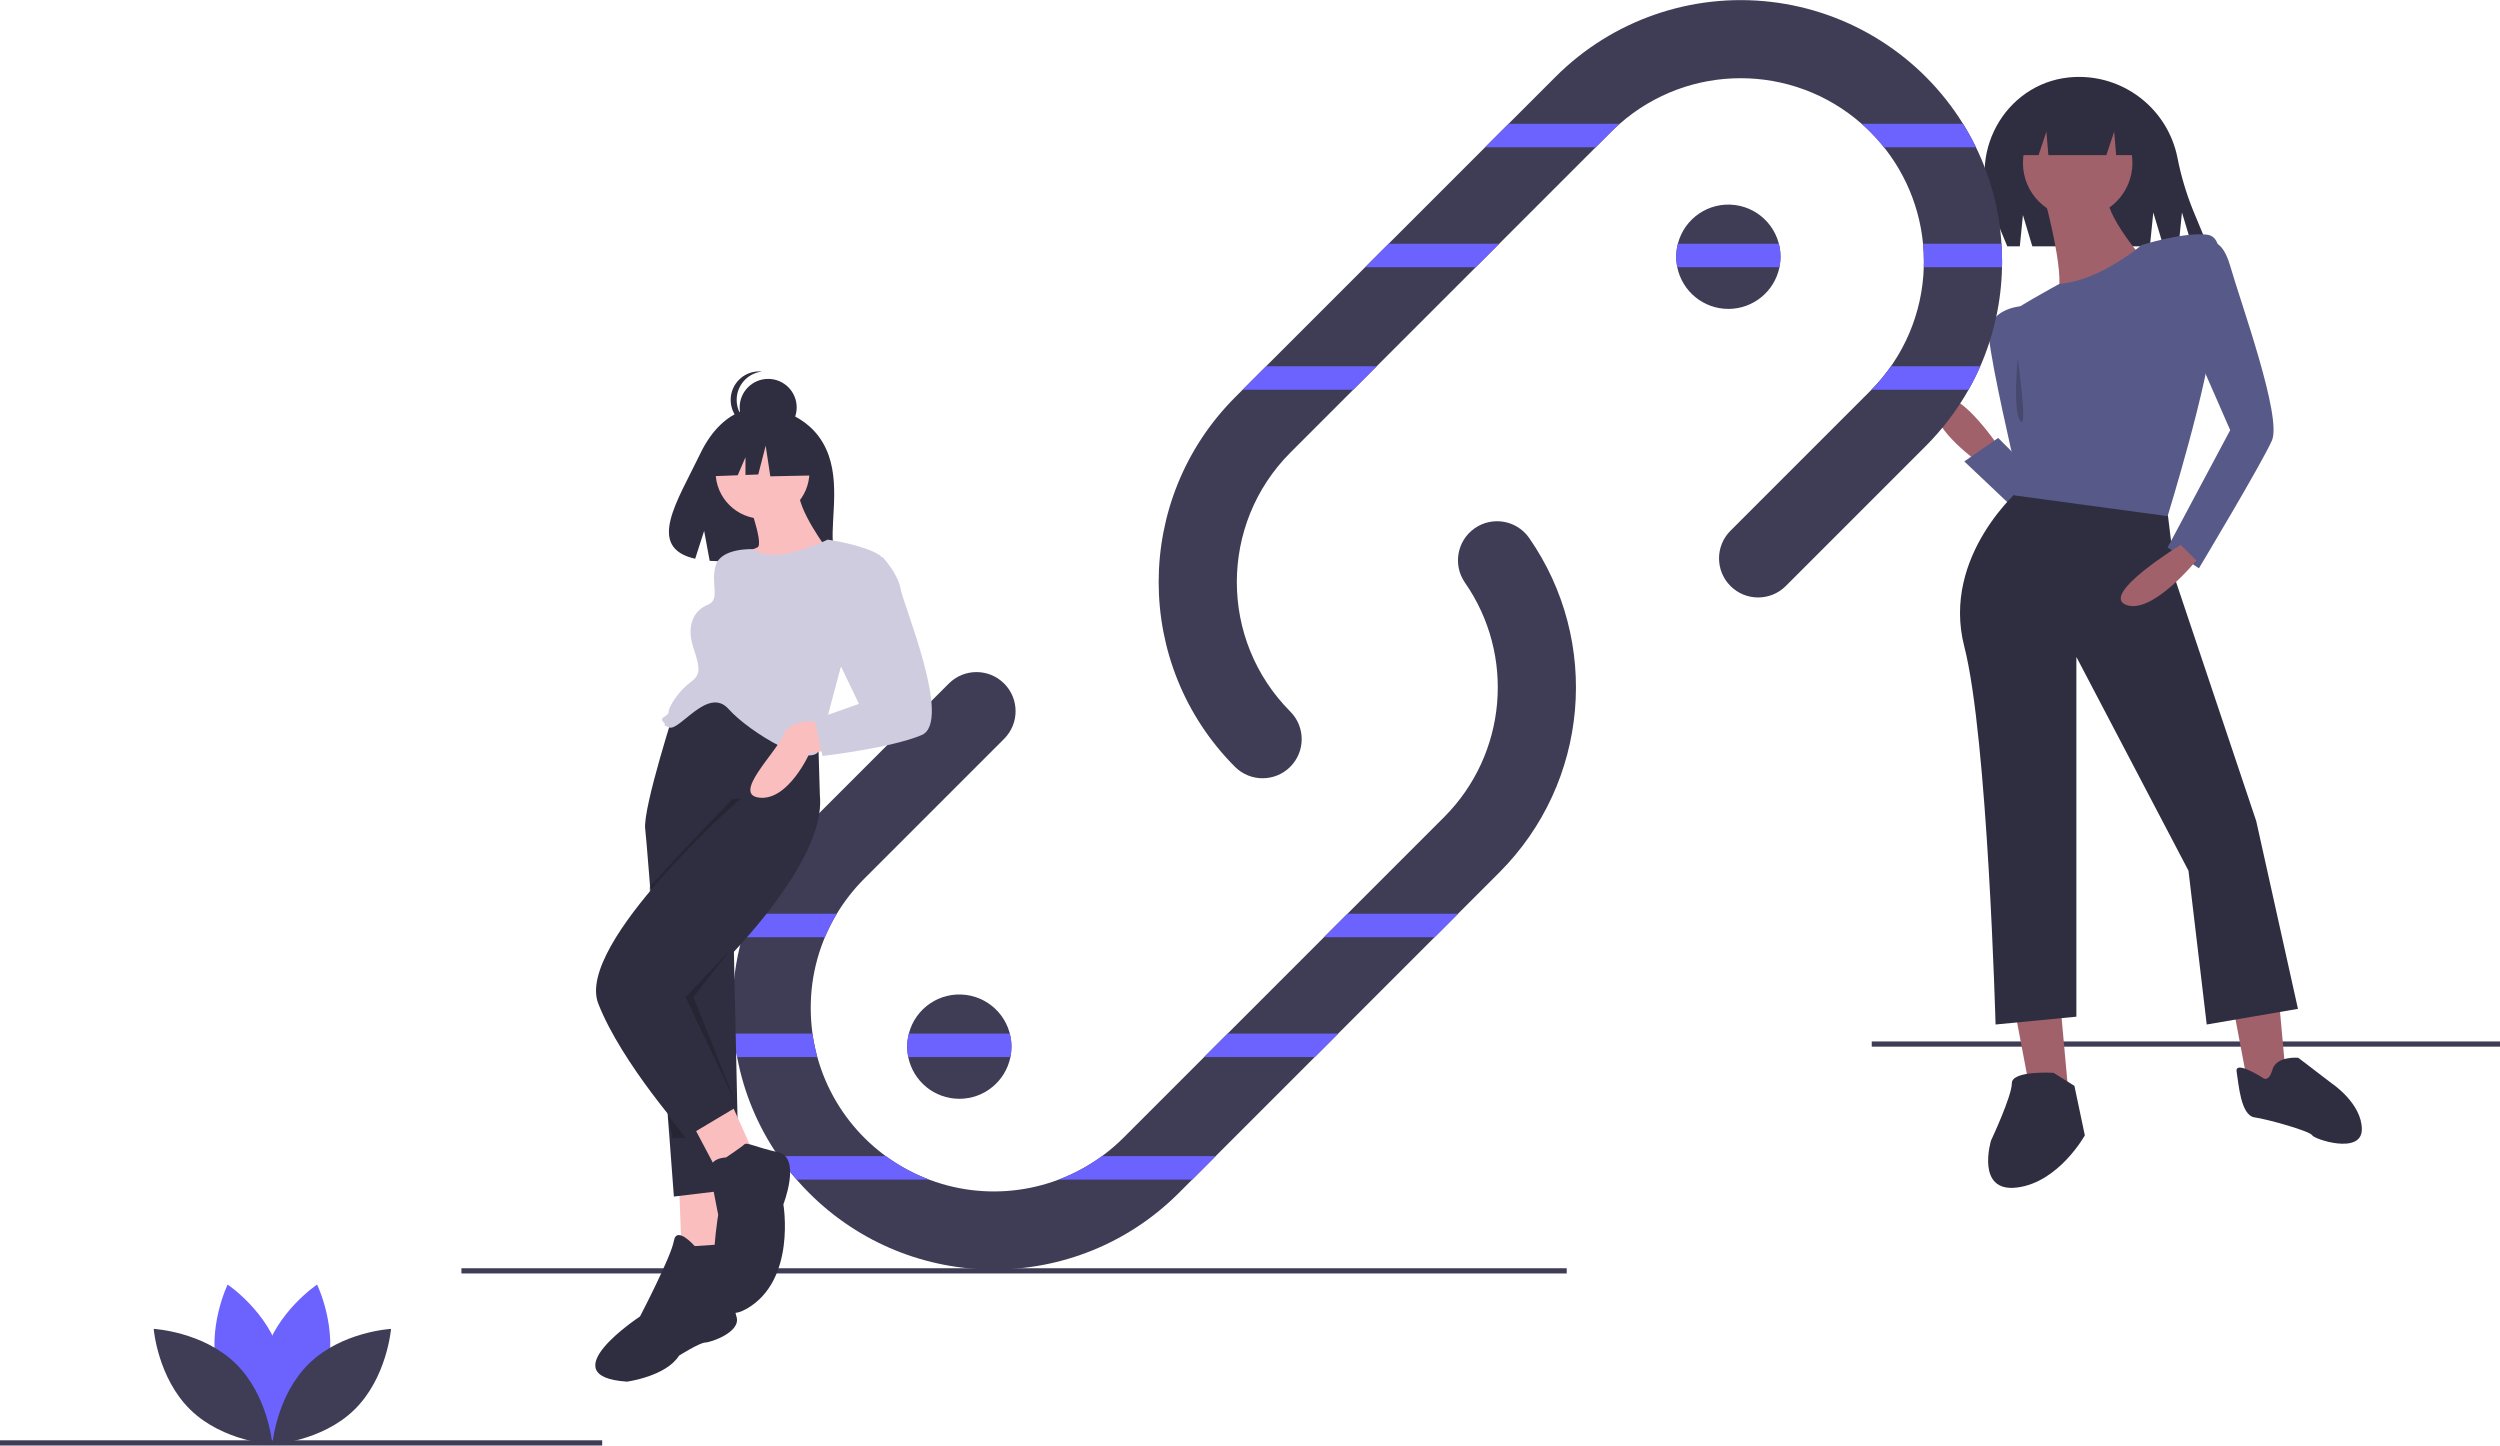
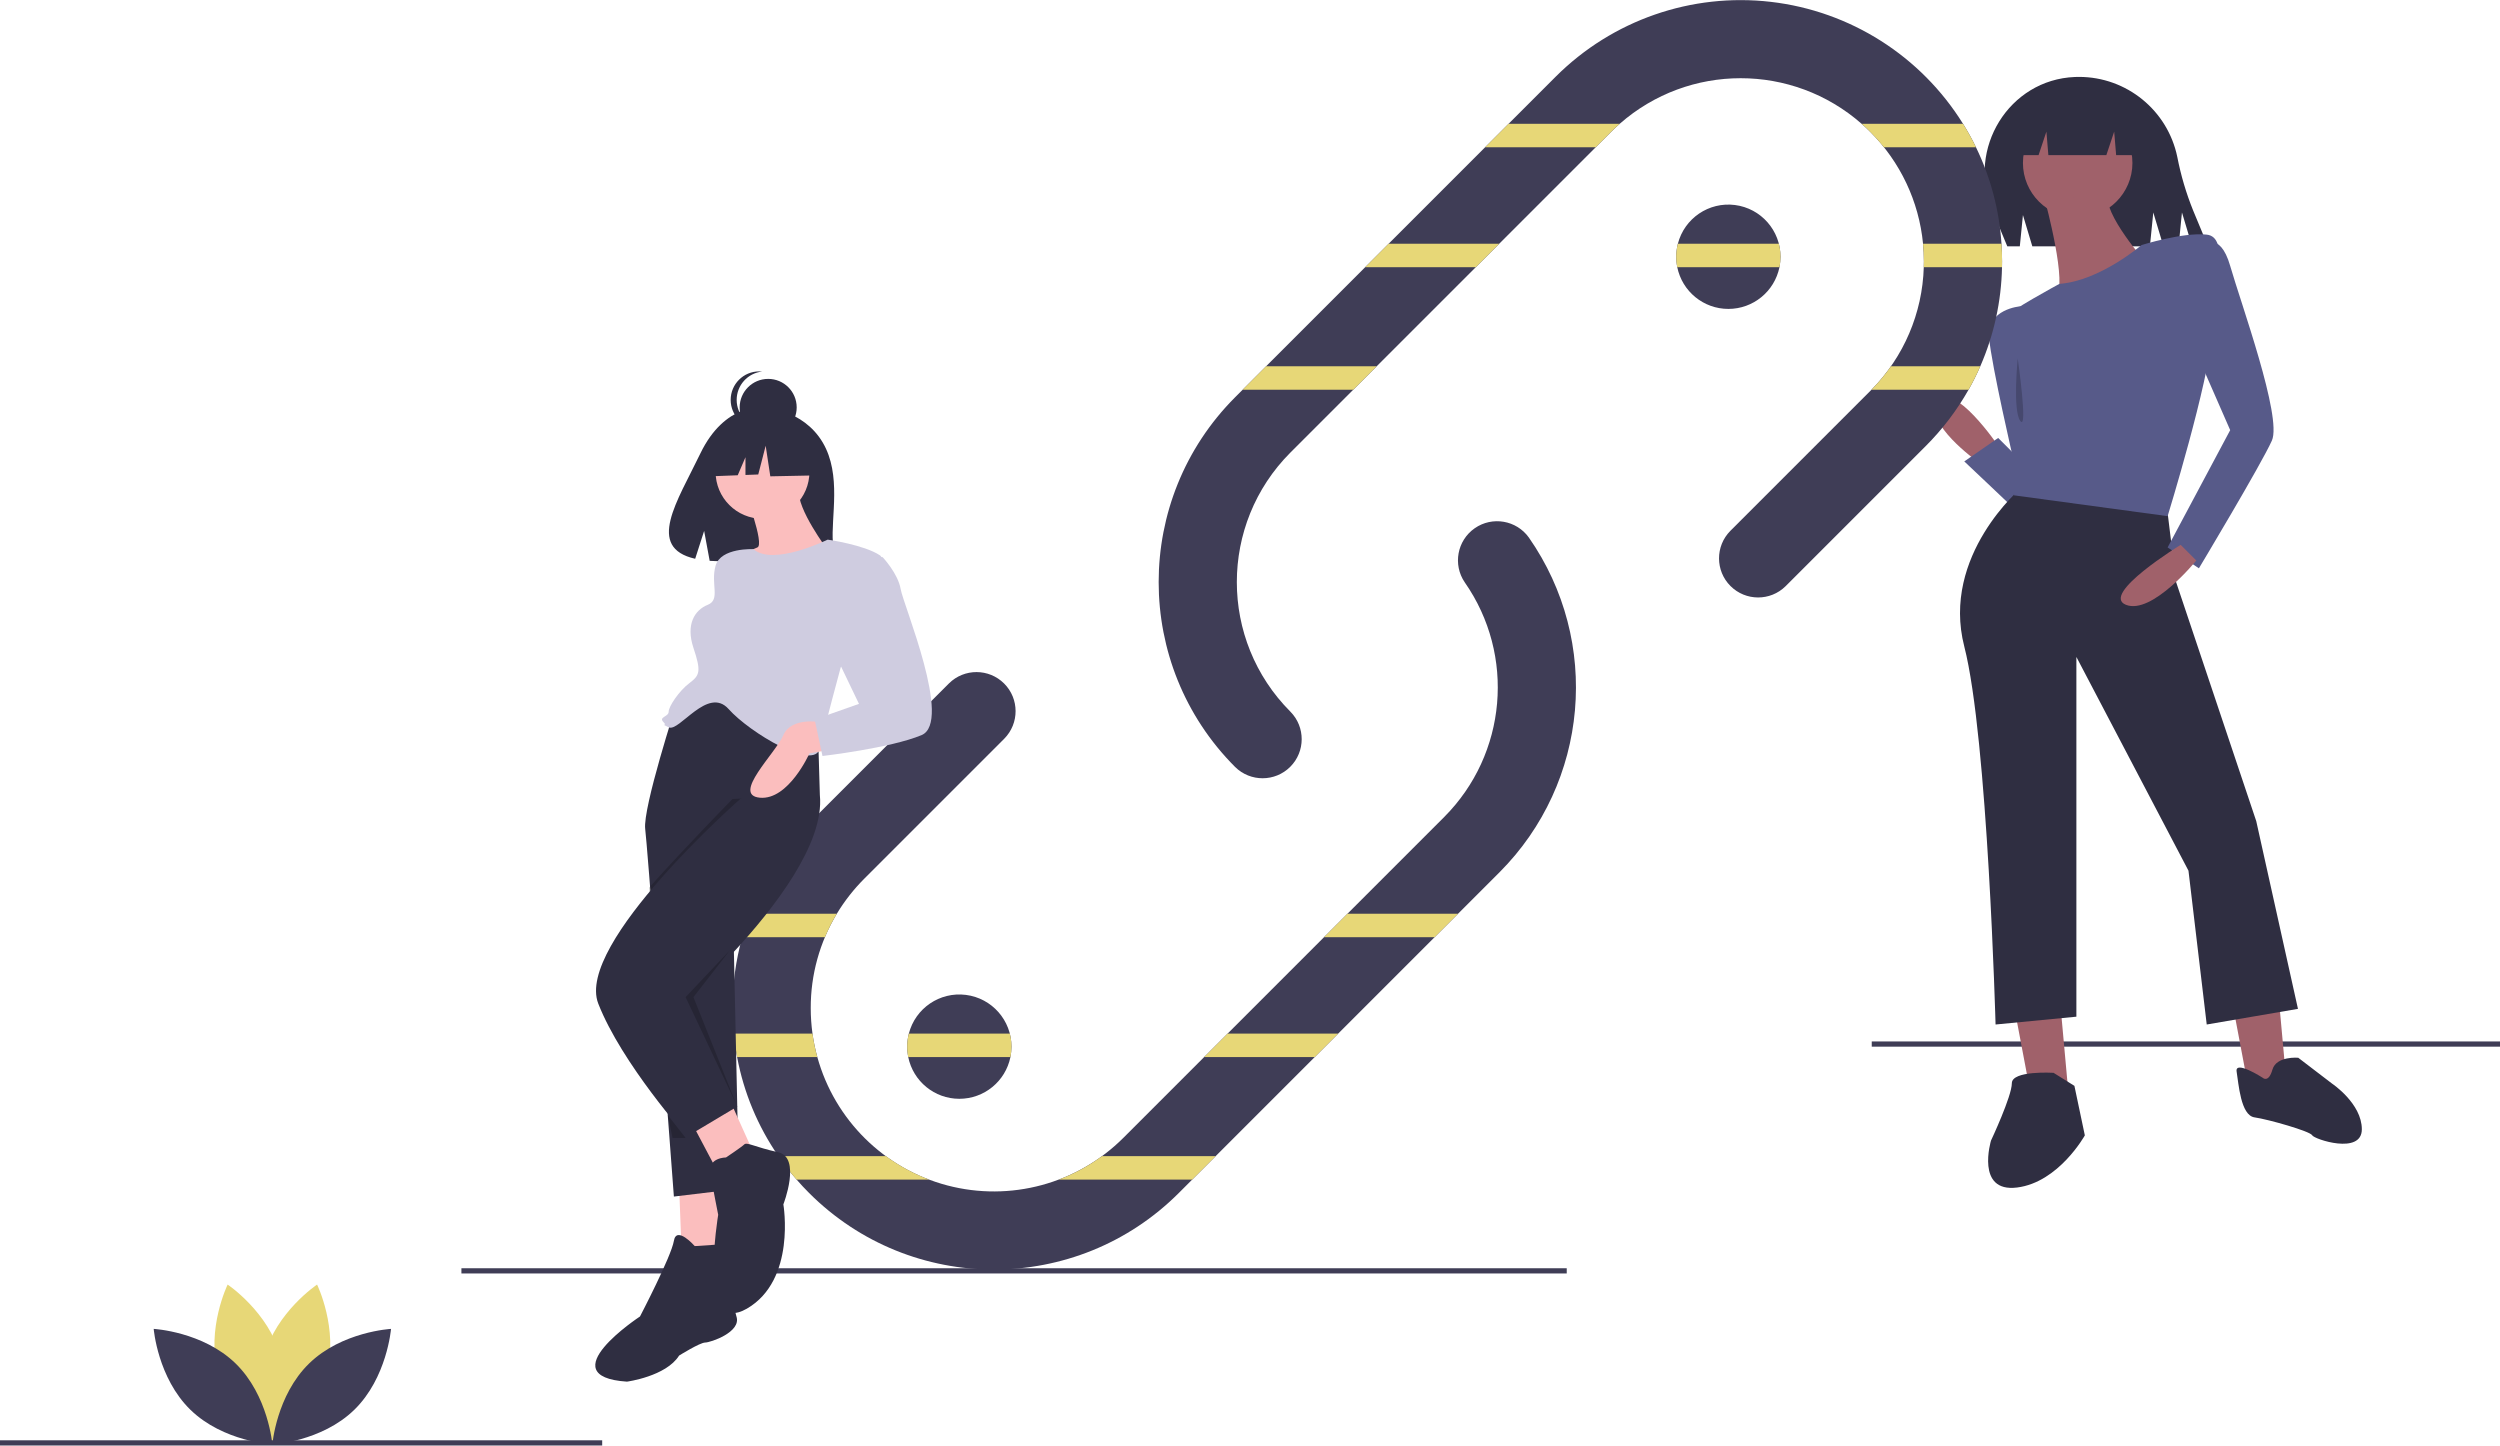
<svg xmlns="http://www.w3.org/2000/svg" id="fdb0f8c4-3df2-405a-ba23-95c6aefe8bb3" data-name="Layer 1" width="959" height="554.5" viewBox="0 0 959 554.5">
  <rect x="718" y="399.5" width="241" height="2" fill="#3f3d56" />
  <polygon points="771.744 381.531 778.744 418.531 793.744 422.531 789.744 378.531 771.744 381.531" fill="#a0616a" />
  <polygon points="855.744 381.531 862.744 418.531 877.744 422.531 873.744 378.531 855.744 381.531" fill="#a0616a" />
  <path d="M908.244,584.282s-16-1-16,4-8,22-8,22-6,20,10,18,26-20,26-20l-4-19Z" transform="translate(-120.5 -172.75)" fill="#2f2e41" />
  <path d="M988.383,586.125s-10.673-6.861-9.91-2.287,1.525,16.771,6.861,17.534,21.345,5.336,22.108,6.861,19.058,7.623,19.058-2.287-11.435-17.534-11.435-17.534l-12.96-9.91s-8.386-.762-9.91,4.574S988.383,586.125,988.383,586.125Z" transform="translate(-120.5 -172.75)" fill="#2f2e41" />
  <path d="M887,343.75s-17-25-23-17,15,23,15,23Z" transform="translate(-120.5 -172.75)" fill="#a0616a" />
  <path d="M893,367.75c-1-1-19-18-19-18l13-9,15,15Z" transform="translate(-120.5 -172.75)" fill="#575a89" />
  <path d="M895.5,290.25s-13,1-12,12,9.5,47.5,9.5,47.5l5,10S916.5,302.25,895.5,290.25Z" transform="translate(-120.5 -172.75)" fill="#575a89" />
  <path d="M896.5,255.25l3.6,12h45.1l1.3-13,3.9,13H956.2l1.3-13,3.9,13h6.1l-5.735-13.817a111.387,111.387,0,0,1-6.047-20.442A38.513,38.513,0,0,0,918,202.25h0q-.797,0-1.587.032c-25.278,1.025-41.467,27.496-31.768,50.862L890.5,267.25h4.8Z" transform="translate(-120.5 -172.75)" fill="#2f2e41" />
  <path d="M896,359.75s-31,26-22,61,12,145,12,145l31-3v-138l43,82,7,59,35-6-16-72-30.769-91.778L952,369.494Z" transform="translate(-120.5 -172.75)" fill="#2f2e41" />
  <circle cx="797" cy="62.5" r="21" fill="#a0616a" />
  <path d="M905,249.75s9,33,4,37,35-13,35-13-17-19-15-27Z" transform="translate(-120.5 -172.75)" fill="#a0616a" />
  <path d="M942,266.75s-16.011,13.772-31.506,14.886c0,0-20.494,11.114-19.494,12.114s4,15,4,15,5,7.721,5,24c0,2-7,30-7,30l59,8s16-52,17-70,7-37-2-38S942,266.75,942,266.75Z" transform="translate(-120.5 -172.75)" fill="#575a89" />
  <path d="M965,266.75s7-6,11,8,20,58,16,67-28,49-28,49l-12-8,24-45-14-32Z" transform="translate(-120.5 -172.75)" fill="#575a89" />
  <path d="M957,381.75s-31,19-21,23,27-17,27-17Z" transform="translate(-120.5 -172.75)" fill="#a0616a" />
  <polygon points="774 38.5 774 59.5 782 59.5 785 50.5 785.75 59.5 808 59.5 811 50.5 811.75 59.5 821 59.5 821 38.5 774 38.5" fill="#2f2e41" />
  <path d="M894.5,310.25s-2,20,1,24S894.5,310.25,894.5,310.25Z" transform="translate(-120.5 -172.75)" opacity="0.2" />
  <rect x="177" y="486.5" width="424" height="2" fill="#3f3d56" />
  <path d="M695.71,507.36,572.69,630.38a100.286,100.286,0,0,1-141.82,0c-1.66-1.66-3.26-3.37-4.78-5.13a96.849,96.849,0,0,1-6.99-9,98.778,98.778,0,0,1-15.84-38q-.855-4.455-1.29-9-.465-4.845-.47-9.78a100.755,100.755,0,0,1,3.72-27.22q1.275-4.575,2.99-9a100.066,100.066,0,0,1,22.66-34.69l53.67-53.67a14.998,14.998,0,0,1,21.21,21.21l-53.67,53.67a70.867,70.867,0,0,0-10.57,13.48,69.787,69.787,0,0,0-10.01,36.22,72.046,72.046,0,0,0,.67,9.78,68.424,68.424,0,0,0,1.86,9A70.269,70.269,0,0,0,551.48,609.17l30.92-30.92,55-55,37.1-37.1a70.402,70.402,0,0,0,7.87-90.02,15.005,15.005,0,0,1,24.61-17.17A100.457,100.457,0,0,1,695.71,507.36Z" transform="translate(-120.5 -172.75)" fill="#3f3d56" />
  <path d="M888.5,273.03q0,1.11-.03,2.22a99.821,99.821,0,0,1-8.33,38,96.826,96.826,0,0,1-4.5,9,100.561,100.561,0,0,1-16.51,21.69l-53.67,53.67a14.998,14.998,0,0,1-21.21-21.21l53.67-53.67c.16-.16.32-.32.47-.48a69.874,69.874,0,0,0,20.07-47c.03-.74.04-1.48.04-2.22q0-3.42-.32-6.78a70.208,70.208,0,0,0-20.26-42.92c-1.07-1.07-2.16-2.1-3.29-3.08a70.29,70.29,0,0,0-92.82,0c-1.13.98-2.22,2.01-3.29,3.08L615.5,346.35a70.374,70.374,0,0,0,0,99.4,14.998,14.998,0,0,1-21.21,21.21,100.395,100.395,0,0,1,0-141.82L717.31,202.12a100.387,100.387,0,0,1,156.21,18.13,96.266,96.266,0,0,1,4.97,9,99.432,99.432,0,0,1,9.78,37Q888.495,269.625,888.5,273.03Z" transform="translate(-120.5 -172.75)" fill="#3f3d56" />
-   <path d="M245.815,699.416c-4.581,16.934-20.272,27.422-20.272,27.422s-8.264-16.968-3.683-33.903S242.133,665.513,242.133,665.513,250.397,682.481,245.815,699.416Z" transform="translate(-120.5 -172.75)" fill="#6c63ff" />
-   <path d="M204.14,699.416c4.581,16.934,20.272,27.422,20.272,27.422s8.264-16.968,3.683-33.903S207.823,665.513,207.823,665.513,199.559,682.481,204.14,699.416Z" transform="translate(-120.5 -172.75)" fill="#6c63ff" />
+   <path d="M245.815,699.416c-4.581,16.934-20.272,27.422-20.272,27.422s-8.264-16.968-3.683-33.903S242.133,665.513,242.133,665.513,250.397,682.481,245.815,699.416Z" transform="translate(-120.5 -172.75)" fill="#E7D777" />
+   <path d="M204.14,699.416c4.581,16.934,20.272,27.422,20.272,27.422s8.264-16.968,3.683-33.903S207.823,665.513,207.823,665.513,199.559,682.481,204.14,699.416Z" transform="translate(-120.5 -172.75)" fill="#E7D777" />
  <path d="M210.872,695.776c12.571,12.237,14.106,31.048,14.106,31.048s-18.846-1.029-31.416-13.266-14.106-31.048-14.106-31.048S198.301,683.539,210.872,695.776Z" transform="translate(-120.5 -172.75)" fill="#3f3d56" />
  <path d="M239.084,695.776c-12.571,12.237-14.106,31.048-14.106,31.048s18.846-1.029,31.416-13.266,14.106-31.048,14.106-31.048S251.654,683.539,239.084,695.776Z" transform="translate(-120.5 -172.75)" fill="#3f3d56" />
  <path d="M803.5,271.25a20.247,20.247,0,0,1-.4,4,20.005,20.005,0,0,1-39.2,0,20.175,20.175,0,0,1,.23-9,20,20,0,0,1,39.37,5Z" transform="translate(-120.5 -172.75)" fill="#3f3d56" />
  <path d="M508.5,574.25a20.247,20.247,0,0,1-.4,4,20.005,20.005,0,0,1-39.2,0,20.175,20.175,0,0,1,.23-9,20,20,0,0,1,39.37,5Z" transform="translate(-120.5 -172.75)" fill="#3f3d56" />
  <rect y="552.5" width="231" height="2" fill="#3f3d56" />
-   <path d="M699.18,220.25h42.63c-1.13.98-2.22,2.01-3.29,3.08l-5.92,5.92H690.18Z" transform="translate(-120.5 -172.75)" fill="#6c63ff" />
-   <path d="M878.49,229.25H843.21a70.162,70.162,0,0,0-5.29-5.92c-1.07-1.07-2.16-2.1-3.29-3.08h38.89A96.266,96.266,0,0,1,878.49,229.25Z" transform="translate(-120.5 -172.75)" fill="#6c63ff" />
-   <polygon points="532.68 93.5 575.1 93.5 566.1 102.5 523.68 102.5 532.68 93.5" fill="#6c63ff" />
-   <path d="M802.87,266.25a20.175,20.175,0,0,1,.23,9H763.9a20.175,20.175,0,0,1,.23-9Z" transform="translate(-120.5 -172.75)" fill="#6c63ff" />
-   <path d="M888.5,273.03q0,1.11-.03,2.22H858.46c.03-.74.04-1.48.04-2.22q0-3.42-.32-6.78h30.09Q888.495,269.625,888.5,273.03Z" transform="translate(-120.5 -172.75)" fill="#6c63ff" />
-   <polygon points="485.68 140.5 528.1 140.5 519.1 149.5 476.68 149.5 485.68 140.5" fill="#6c63ff" />
-   <path d="M880.14,313.25a96.826,96.826,0,0,1-4.5,9H838.39a69.43,69.43,0,0,0,7.49-9Z" transform="translate(-120.5 -172.75)" fill="#6c63ff" />
-   <path d="M441.51,523.25a69.769,69.769,0,0,0-4.57,9H405.22q1.275-4.575,2.99-9Z" transform="translate(-120.5 -172.75)" fill="#6c63ff" />
-   <polygon points="559.32 350.5 550.32 359.5 507.9 359.5 516.9 350.5 559.32 350.5" fill="#6c63ff" />
-   <path d="M434.03,578.25H403.26q-.855-4.455-1.29-9h30.2A68.424,68.424,0,0,0,434.03,578.25Z" transform="translate(-120.5 -172.75)" fill="#6c63ff" />
-   <path d="M508.5,574.25a20.247,20.247,0,0,1-.4,4H468.9a20.175,20.175,0,0,1,.23-9h38.74A20.146,20.146,0,0,1,508.5,574.25Z" transform="translate(-120.5 -172.75)" fill="#6c63ff" />
-   <polygon points="513.32 396.5 504.32 405.5 461.9 405.5 470.9 396.5 513.32 396.5" fill="#6c63ff" />
-   <path d="M476.94,625.25H426.09a96.849,96.849,0,0,1-6.99-9h41.24A69.58,69.58,0,0,0,476.94,625.25Z" transform="translate(-120.5 -172.75)" fill="#6c63ff" />
-   <path d="M586.82,616.25l-9,9h-51.2a69.58,69.58,0,0,0,16.6-9Z" transform="translate(-120.5 -172.75)" fill="#6c63ff" />
+   <path d="M699.18,220.25h42.63c-1.13.98-2.22,2.01-3.29,3.08l-5.92,5.92H690.18Z" transform="translate(-120.5 -172.75)" fill="#E7D777" />
+   <path d="M878.49,229.25H843.21a70.162,70.162,0,0,0-5.29-5.92c-1.07-1.07-2.16-2.1-3.29-3.08h38.89A96.266,96.266,0,0,1,878.49,229.25Z" transform="translate(-120.5 -172.75)" fill="#E7D777" />
+   <polygon points="532.68 93.5 575.1 93.5 566.1 102.5 523.68 102.5 532.68 93.5" fill="#E7D777" />
+   <path d="M802.87,266.25a20.175,20.175,0,0,1,.23,9H763.9a20.175,20.175,0,0,1,.23-9Z" transform="translate(-120.5 -172.75)" fill="#E7D777" />
+   <path d="M888.5,273.03q0,1.11-.03,2.22H858.46c.03-.74.04-1.48.04-2.22q0-3.42-.32-6.78h30.09Q888.495,269.625,888.5,273.03Z" transform="translate(-120.5 -172.75)" fill="#E7D777" />
+   <polygon points="485.68 140.5 528.1 140.5 519.1 149.5 476.68 149.5 485.68 140.5" fill="#E7D777" />
+   <path d="M880.14,313.25a96.826,96.826,0,0,1-4.5,9H838.39a69.43,69.43,0,0,0,7.49-9Z" transform="translate(-120.5 -172.75)" fill="#E7D777" />
+   <path d="M441.51,523.25a69.769,69.769,0,0,0-4.57,9H405.22q1.275-4.575,2.99-9Z" transform="translate(-120.5 -172.75)" fill="#E7D777" />
+   <polygon points="559.32 350.5 550.32 359.5 507.9 359.5 516.9 350.5 559.32 350.5" fill="#E7D777" />
+   <path d="M434.03,578.25H403.26q-.855-4.455-1.29-9h30.2A68.424,68.424,0,0,0,434.03,578.25Z" transform="translate(-120.5 -172.75)" fill="#E7D777" />
+   <path d="M508.5,574.25a20.247,20.247,0,0,1-.4,4H468.9a20.175,20.175,0,0,1,.23-9h38.74A20.146,20.146,0,0,1,508.5,574.25Z" transform="translate(-120.5 -172.75)" fill="#E7D777" />
+   <polygon points="513.32 396.5 504.32 405.5 461.9 405.5 470.9 396.5 513.32 396.5" fill="#E7D777" />
+   <path d="M476.94,625.25H426.09a96.849,96.849,0,0,1-6.99-9h41.24A69.58,69.58,0,0,0,476.94,625.25Z" transform="translate(-120.5 -172.75)" fill="#E7D777" />
+   <path d="M586.82,616.25l-9,9h-51.2a69.58,69.58,0,0,0,16.6-9Z" transform="translate(-120.5 -172.75)" fill="#E7D777" />
  <path d="M436.094,342.484c-7.645-12.918-22.771-13.52-22.771-13.52s-14.739-1.885-24.194,17.79c-8.813,18.339-20.976,36.045-1.958,40.338l3.435-10.692,2.127,11.488a74.412,74.412,0,0,0,8.137.139c20.366-.658,39.762.192,39.138-7.116C439.178,371.195,443.45,354.914,436.094,342.484Z" transform="translate(-120.5 -172.75)" fill="#2f2e41" />
  <polygon points="260.5 455 261.5 481 279.5 481 278.5 453 260.5 455" fill="#fbbebe" />
  <path d="M430,443.75l-1.82,6.05L404.6,528.13l-2.6,8.62,2,92-25,3s-.73-9.66-1.8-23.92c-2.15-28.24-5.67-74.55-7.71-99.75-.75-9.32-1.29-15.75-1.49-17.33-1-8,12-48,12-48l26-2Z" transform="translate(-120.5 -172.75)" fill="#2f2e41" />
  <path d="M387,650.75s-7-8-8-2-13,29-13,29-35,23-5,25c0,0,15-2,20-10,0,0,8-5,10-5s14-4,12-10-1-28-1-28Z" transform="translate(-120.5 -172.75)" fill="#2f2e41" />
  <polygon points="265.5 431 274.5 448 288.5 441 279.5 421 265.5 431" fill="#fbbebe" />
  <path d="M379,554.75s-7.46-16.3-9.5-41.5c14.48-16.18,32-34,32-34l21-1,6.5-.5c1.52,15.2-11.34,34.78-24.4,50.38A279.192,279.192,0,0,1,379,554.75Z" transform="translate(-120.5 -172.75)" opacity="0.2" />
  <path d="M405,478.75s-64,56-55,79,34,51,34,51l19.315-11.528L385,554.75s7.678-6.809,17.024-16.898C417.233,521.435,436.858,496.331,435,477.75l-1-34-17,2Z" transform="translate(-120.5 -172.75)" fill="#2f2e41" />
  <path d="M399,616.75s-7,0-6,6,3,16,3,16-8,47,11,36,14-40,14-40,7-18-2-20-12-4-13-3S399,616.75,399,616.75Z" transform="translate(-120.5 -172.75)" fill="#2f2e41" />
  <circle cx="292.5" cy="181" r="18" fill="#fbbebe" />
  <path d="M406,360.75s8,21,5,22-9,6-9,6l10,9,26-14s-12-16-11-23Z" transform="translate(-120.5 -172.75)" fill="#fbbebe" />
  <path d="M438,379.75s-20.925,10.315-28.462,3.657c0,0-12.538-.657-14.538,6.343s2,13-3,15-8.5,7.5-5.5,16.5,2.5,10.5-1.5,13.5-8,9-8,11-4,2-2,4-2,0,2,2,15-16,23-7,33,24,35,15,8-31,8-31,21-39,15-43S438,379.75,438,379.75Z" transform="translate(-120.5 -172.75)" fill="#cfcce0" />
  <path d="M435,449.75s-11-2-14,5-20,23-9,24,19-17,19-17l11-2Z" transform="translate(-120.5 -172.75)" fill="#fbbebe" />
  <path d="M446,385.75l13.078.728S465,392.75,466,398.75s20,51,8,56-38,8-38,8l-3-14,17-6-12-25Z" transform="translate(-120.5 -172.75)" fill="#cfcce0" />
  <polygon points="266 382.5 282.449 423.623 263 382.5 280 364.5 266 382.5" opacity="0.2" />
  <polygon points="256.143 427.766 263 436.5 258 436.5 256.143 427.766" opacity="0.2" />
  <circle cx="294.674" cy="156.279" r="10.937" fill="#2f2e41" />
  <path d="M403.086,326.151a10.937,10.937,0,0,1,9.786-10.875,11.047,11.047,0,0,0-1.151-.061,10.937,10.937,0,1,0,0,21.874,11.047,11.047,0,0,0,1.151-.061A10.937,10.937,0,0,1,403.086,326.151Z" transform="translate(-120.5 -172.75)" fill="#2f2e41" />
  <polygon points="312.214 168.489 297.27 160.662 276.634 163.864 272.364 182.721 282.993 182.312 285.962 175.384 285.962 182.198 290.866 182.009 293.712 170.98 295.491 182.721 312.925 182.365 312.214 168.489" fill="#2f2e41" />
</svg>
